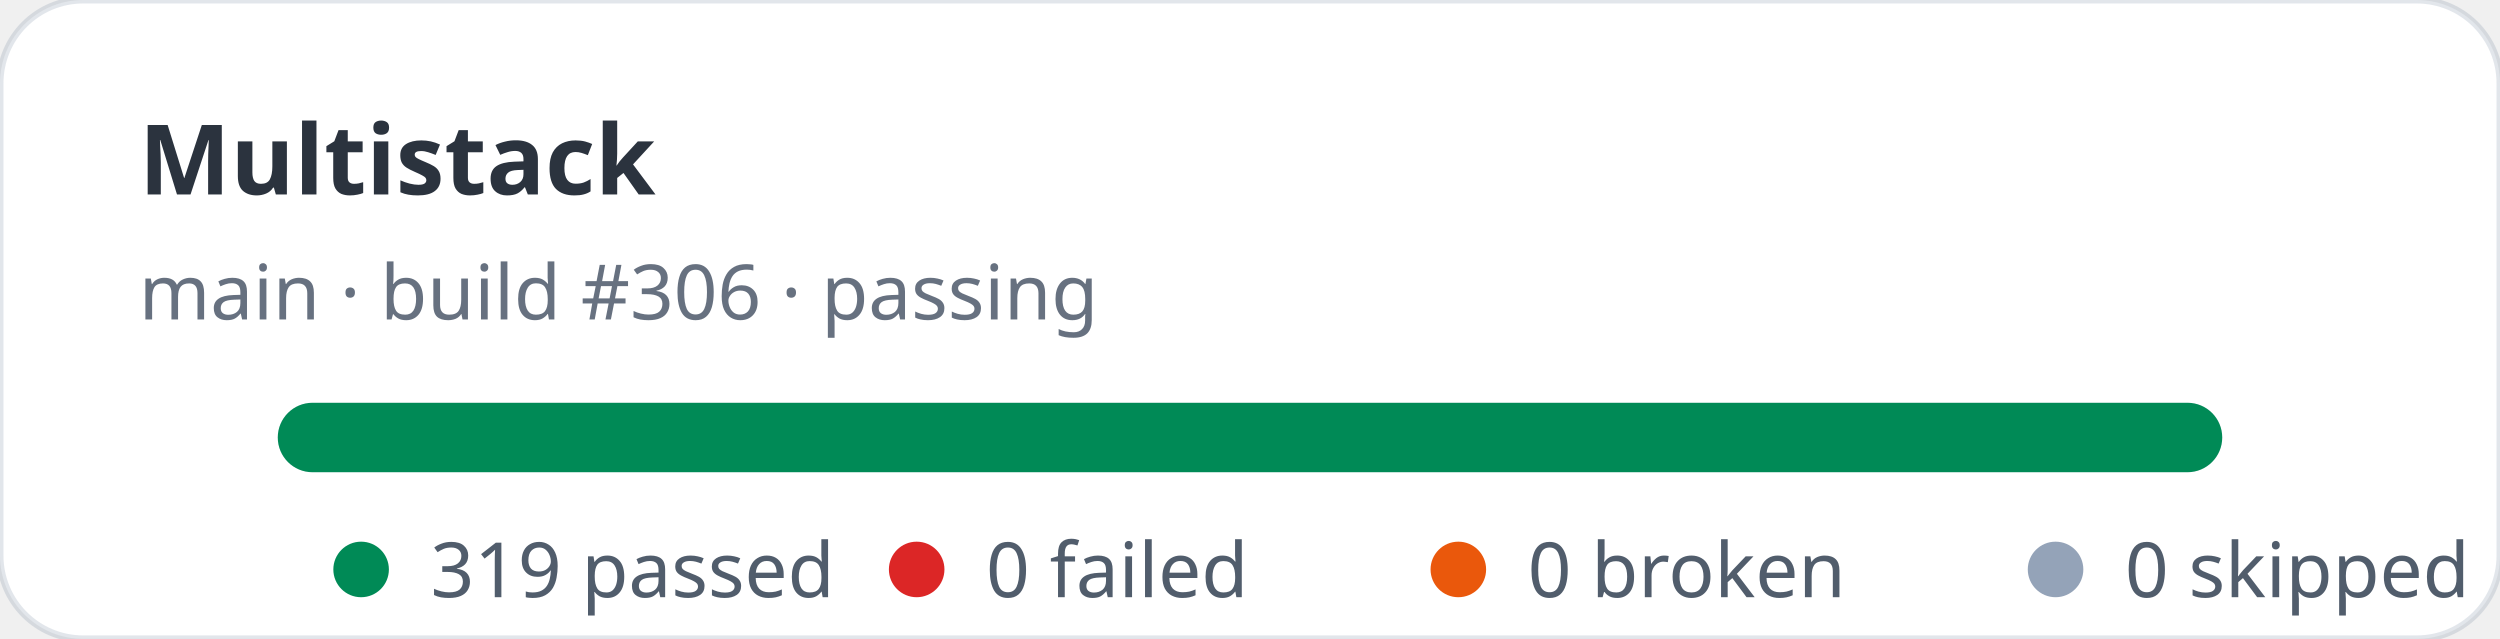
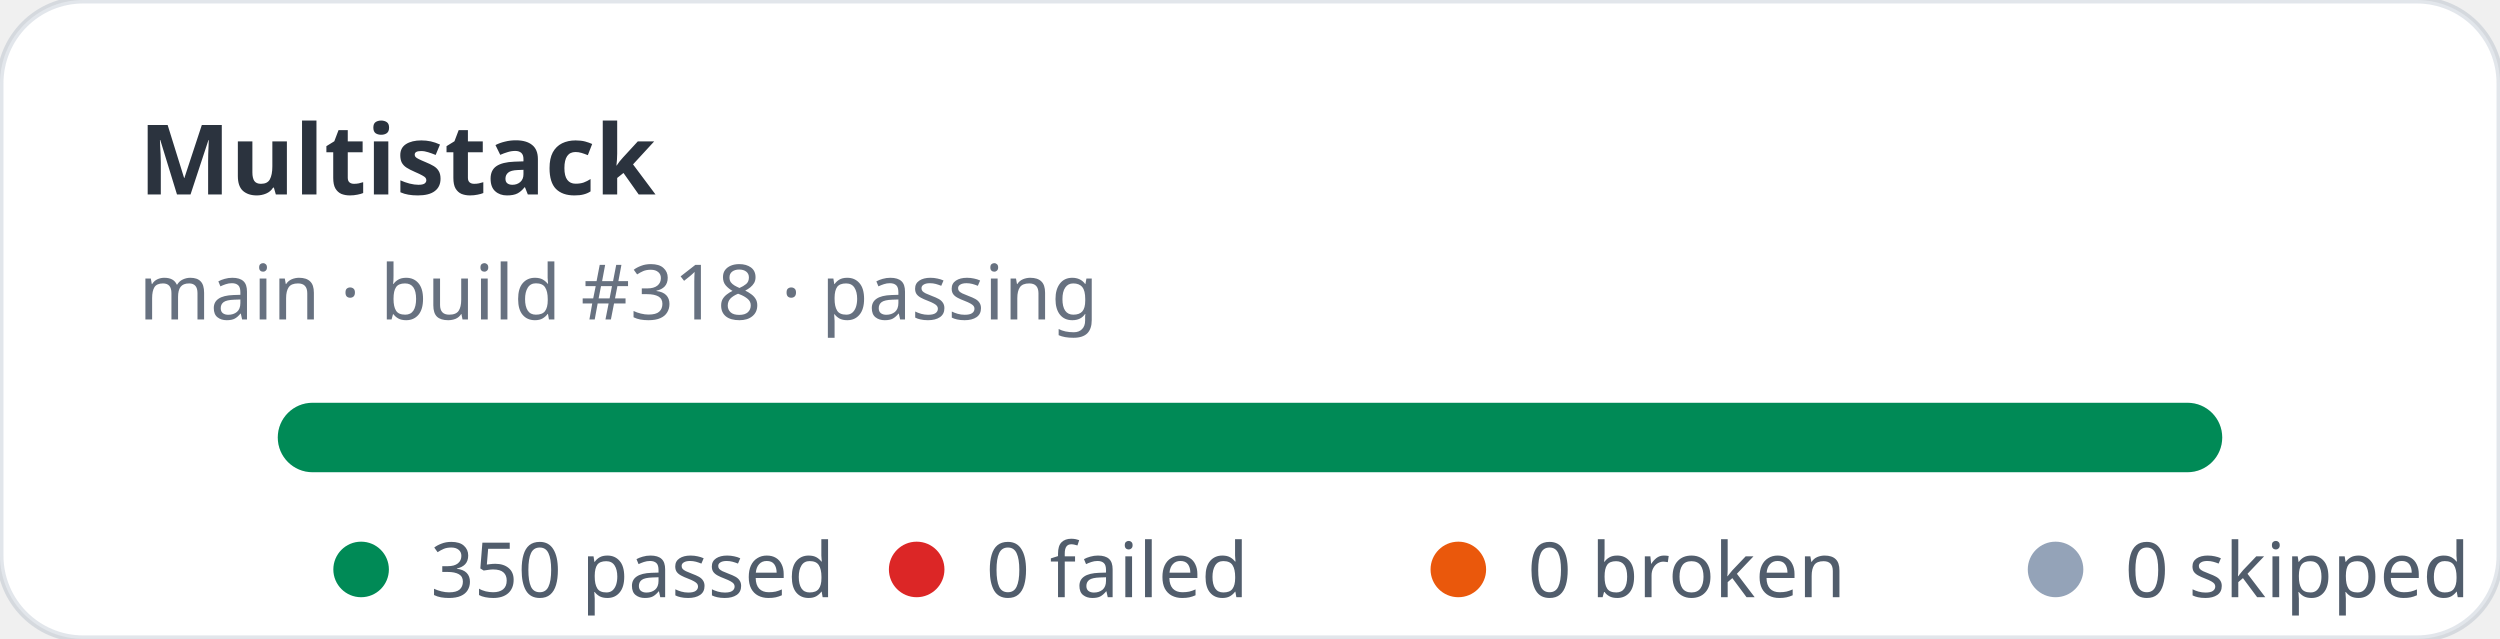
- <svg xmlns="http://www.w3.org/2000/svg" width="360" height="92" viewBox="0 0 360 92" role="img" aria-label="Multistack stats: 319 passed, 0 failed">
+ <svg xmlns="http://www.w3.org/2000/svg" width="360" height="92" viewBox="0 0 360 92" role="img" aria-label="Multistack stats: 350 passed, 0 failed">
  <rect width="360" height="92" rx="12" fill="#ffffff" stroke="rgba(11,48,86,0.12)" />
  <text x="20" y="28" fill="rgba(1,10,24,0.83)" font-family="ui-sans-serif,system-ui,sans-serif" font-size="14" font-weight="700">Multistack</text>
-   <text x="20" y="46" fill="rgba(2,19,44,0.6)" font-family="ui-sans-serif,system-ui,sans-serif" font-size="11">main · build #306 · passing</text>
+   <text x="20" y="46" fill="rgba(2,19,44,0.6)" font-family="ui-sans-serif,system-ui,sans-serif" font-size="11">main · build #318 · passing</text>
  <rect x="40" y="58" width="280" height="10" rx="5" fill="#e2e8f0" />
  <rect x="40" y="58" width="280" height="10" rx="5" fill="#008a56" />
  <g font-family="ui-sans-serif,system-ui,sans-serif" font-size="11" fill="rgba(1,18,40,0.68)">
    <circle cx="52" cy="82" r="4" fill="#008a56" />
-     <text x="62" y="86">319 passed</text>
+     <text x="62" y="86">350 passed</text>
    <circle cx="132" cy="82" r="4" fill="#dc2626" />
    <text x="142" y="86">0 failed</text>
    <circle cx="210" cy="82" r="4" fill="#ea580c" />
    <text x="220" y="86">0 broken</text>
    <circle cx="296" cy="82" r="4" fill="#94a3b8" />
    <text x="306" y="86">0 skipped</text>
  </g>
</svg>
